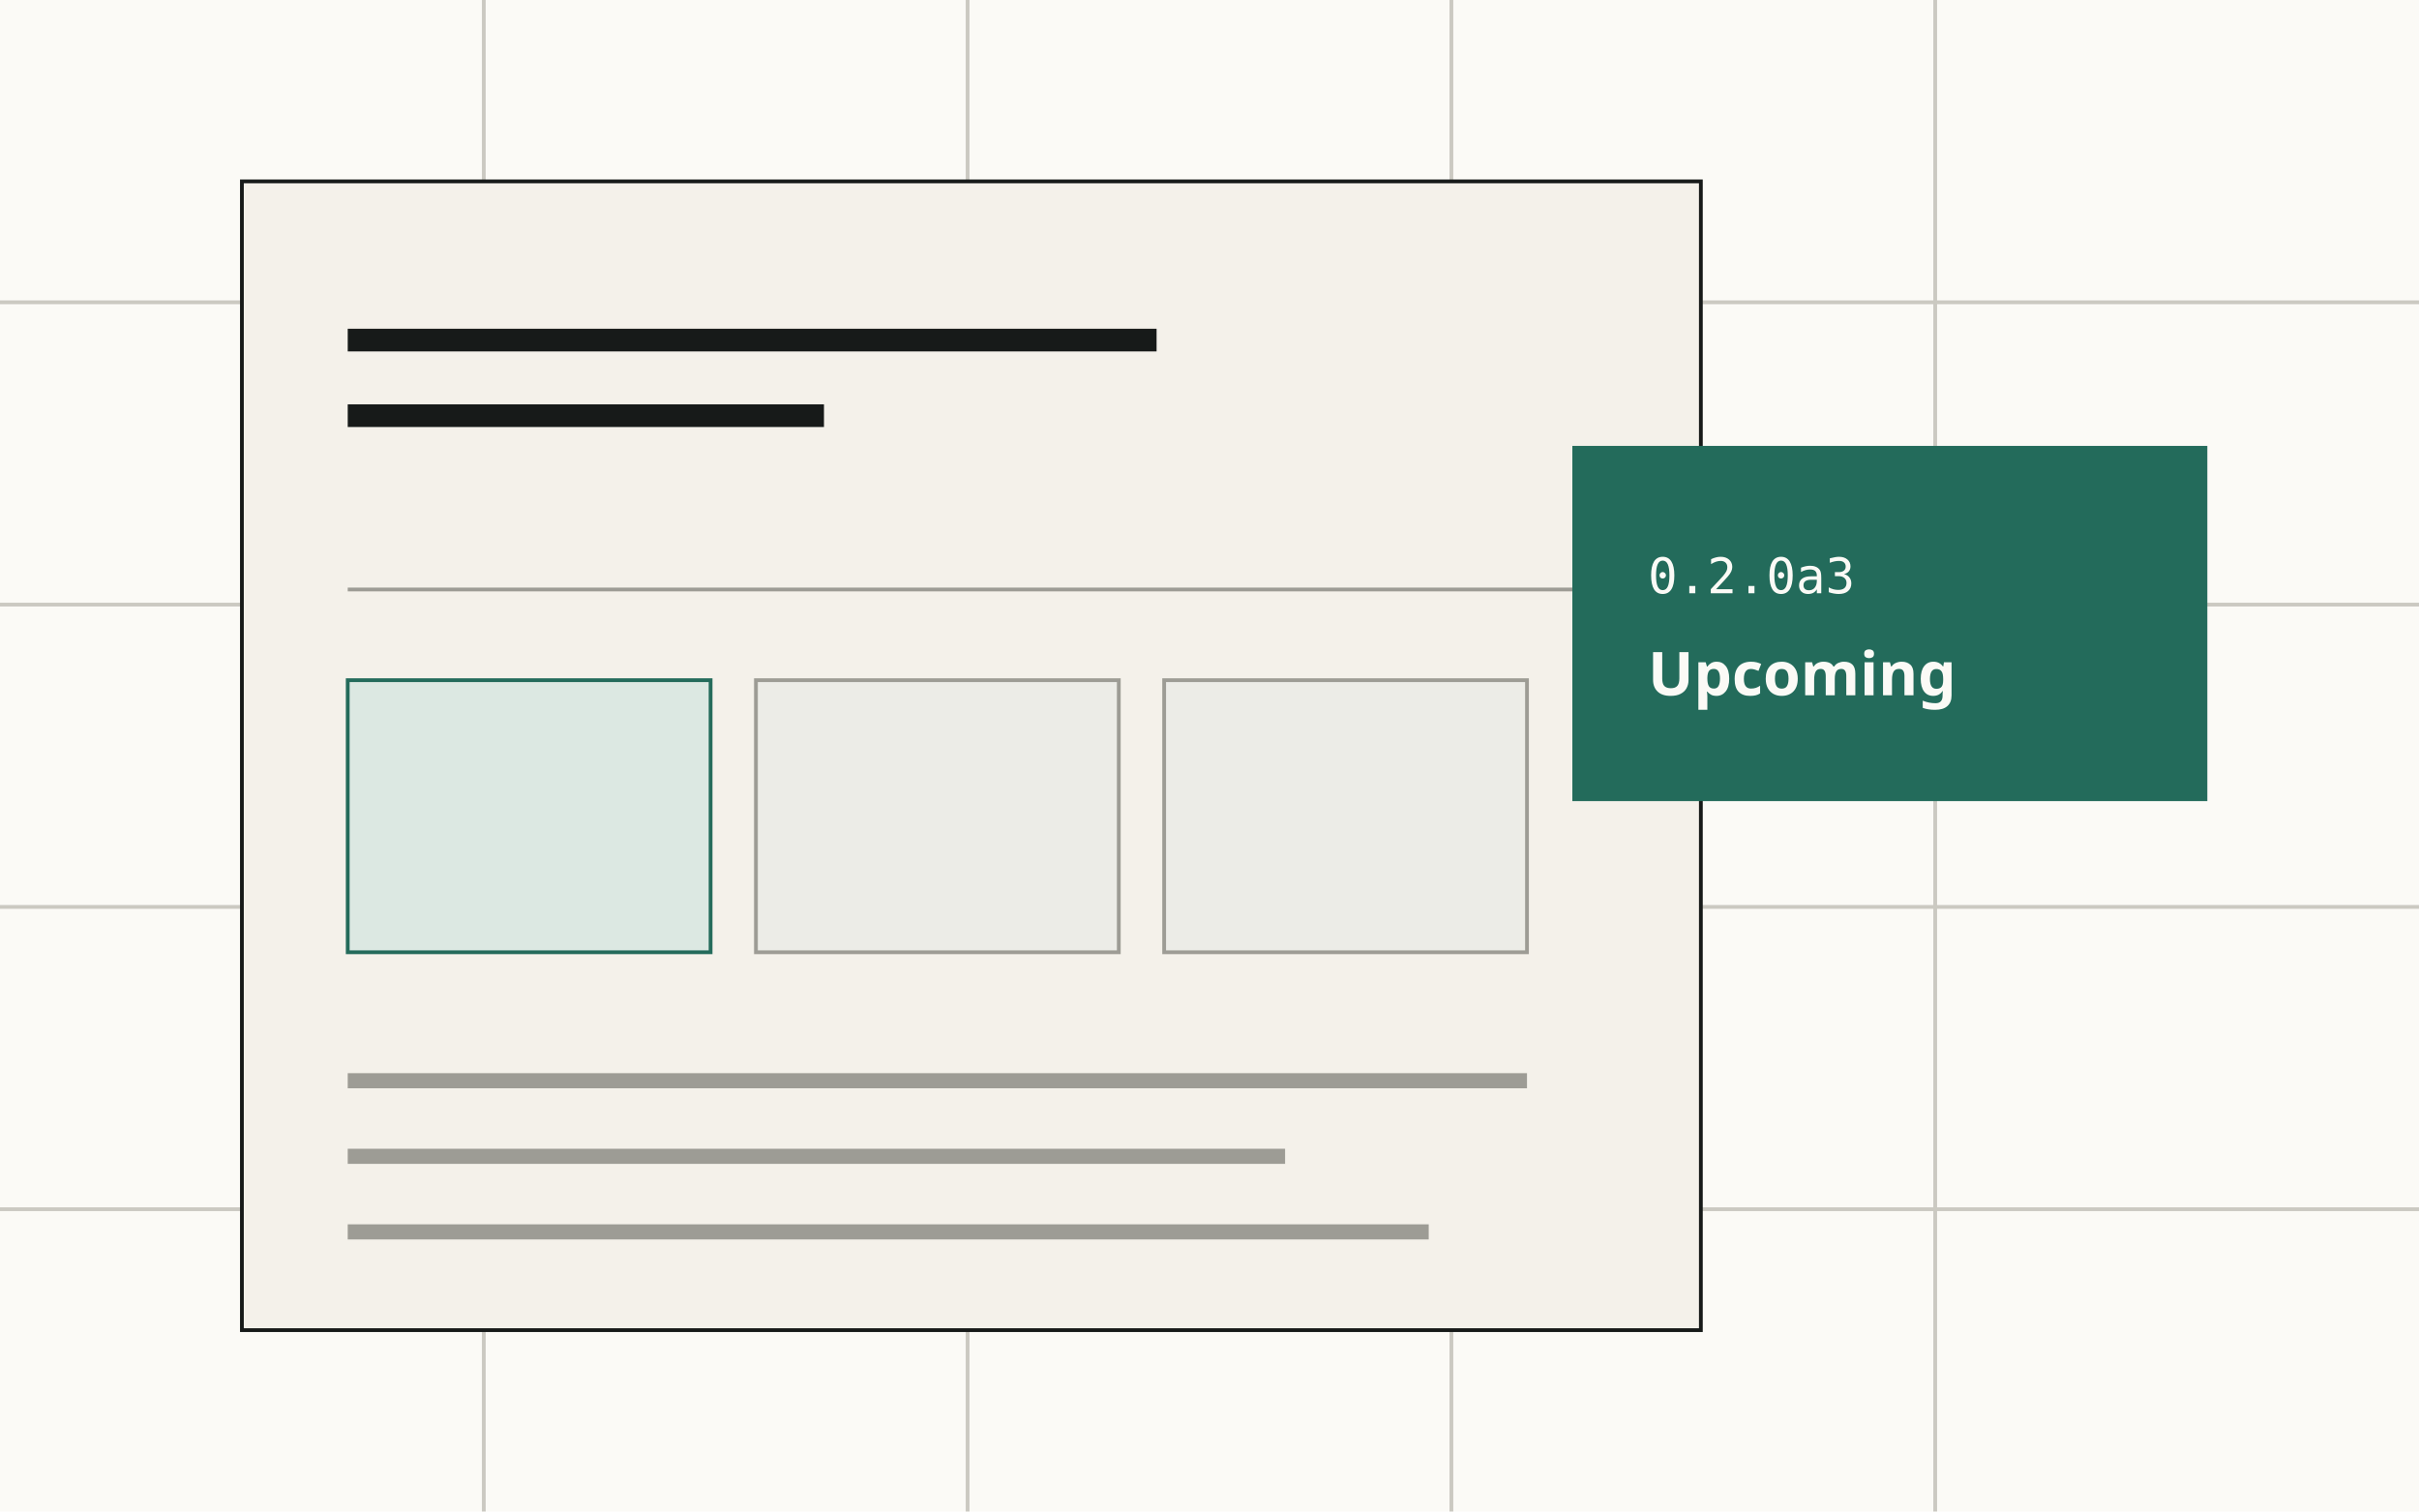
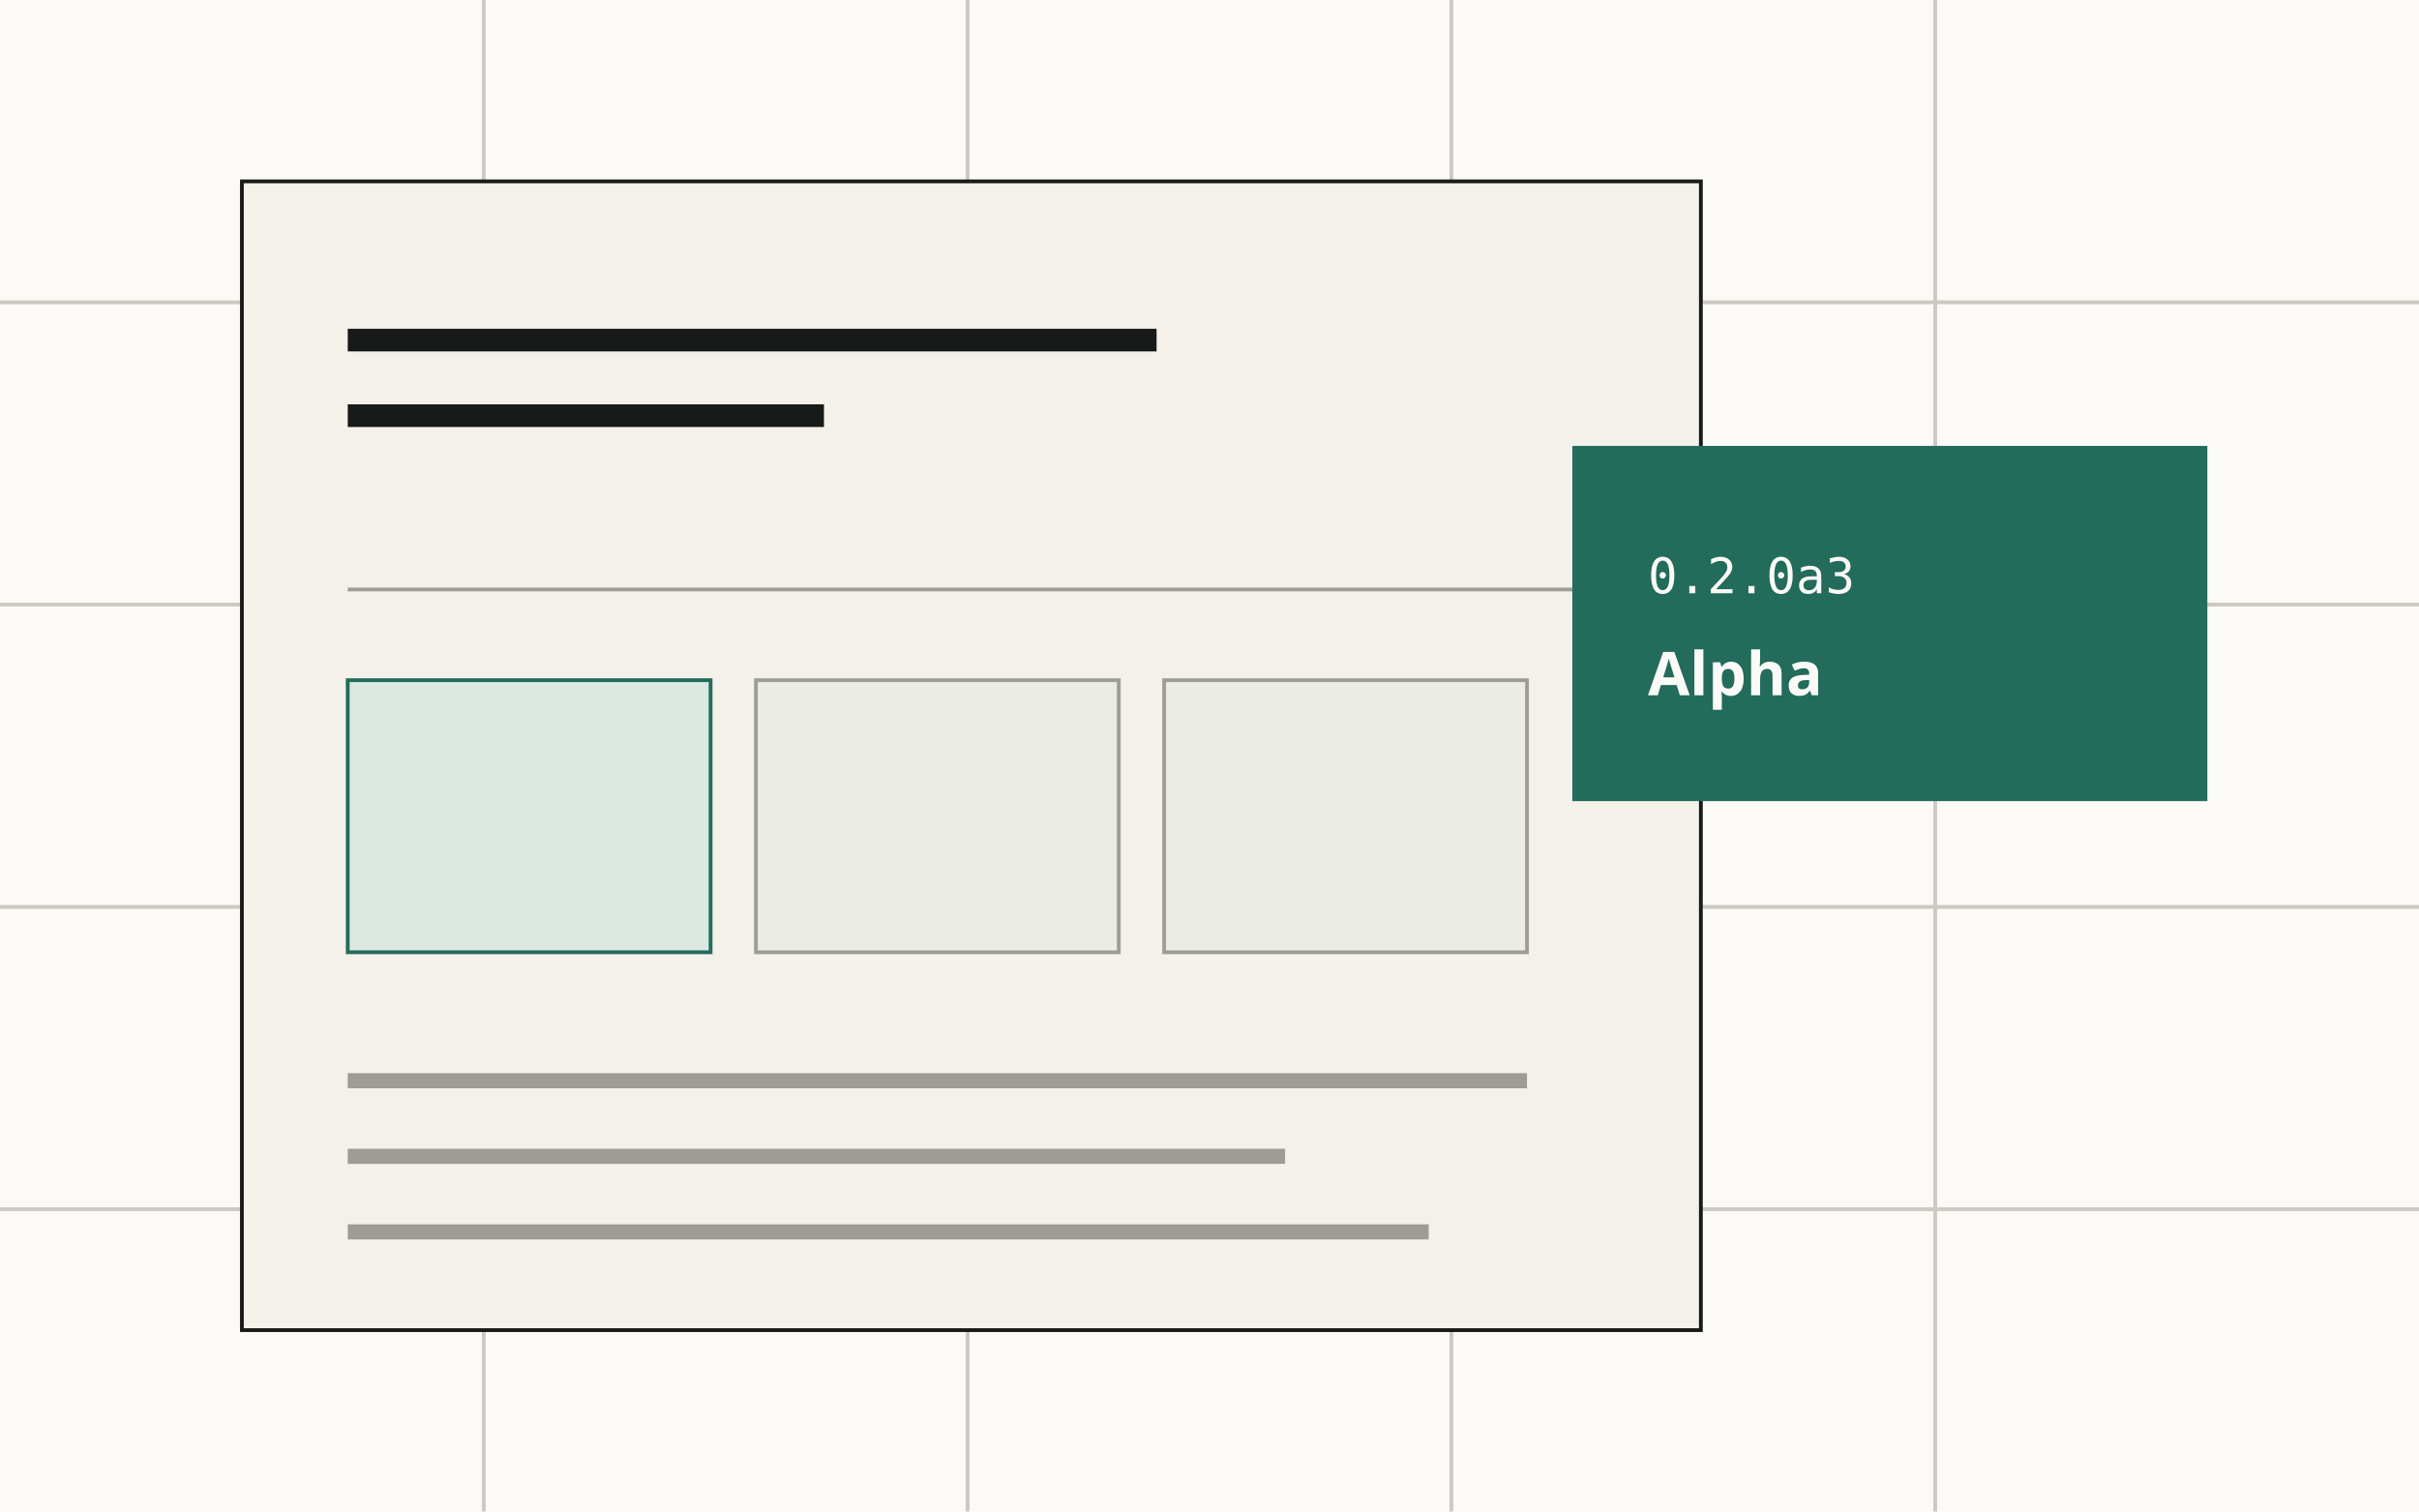
<svg xmlns="http://www.w3.org/2000/svg" viewBox="0 0 640 400" role="img" aria-labelledby="title desc">
  <rect width="640" height="400" fill="#fbfaf6" />
  <g stroke="#cbc9c1">
    <path d="M0 80h640M0 160h640M0 240h640M0 320h640" />
    <path d="M128 0v400M256 0v400M384 0v400M512 0v400" />
  </g>
  <g transform="translate(64 48)">
    <rect width="386" height="304" fill="#f4f1ea" stroke="#171a19" />
    <path d="M28 42h214M28 62h126" stroke="#171a19" stroke-width="6" />
    <path d="M28 108h330" stroke="#9d9c95" />
    <rect x="28" y="132" width="96" height="72" fill="#dce8e2" stroke="#236b5b" />
    <rect x="136" y="132" width="96" height="72" fill="#ecece7" stroke="#9d9c95" />
    <rect x="244" y="132" width="96" height="72" fill="#ecece7" stroke="#9d9c95" />
    <path d="M28 238h312M28 258h248M28 278h286" stroke="#9d9c95" stroke-width="4" />
  </g>
  <g transform="translate(416 118)">
    <rect width="168" height="94" fill="#236b5b" />
    <text x="20" y="39" fill="#fbfaf6" font-family="ui-monospace,monospace" font-size="13">0.2.0a3</text>
-     <text x="20" y="66" fill="#fbfaf6" font-family="ui-sans-serif,sans-serif" font-size="16" font-weight="600">Upcoming</text>
+     <text x="20" y="66" fill="#fbfaf6" font-family="ui-sans-serif,sans-serif" font-size="16" font-weight="600">Alpha</text>
  </g>
</svg>
